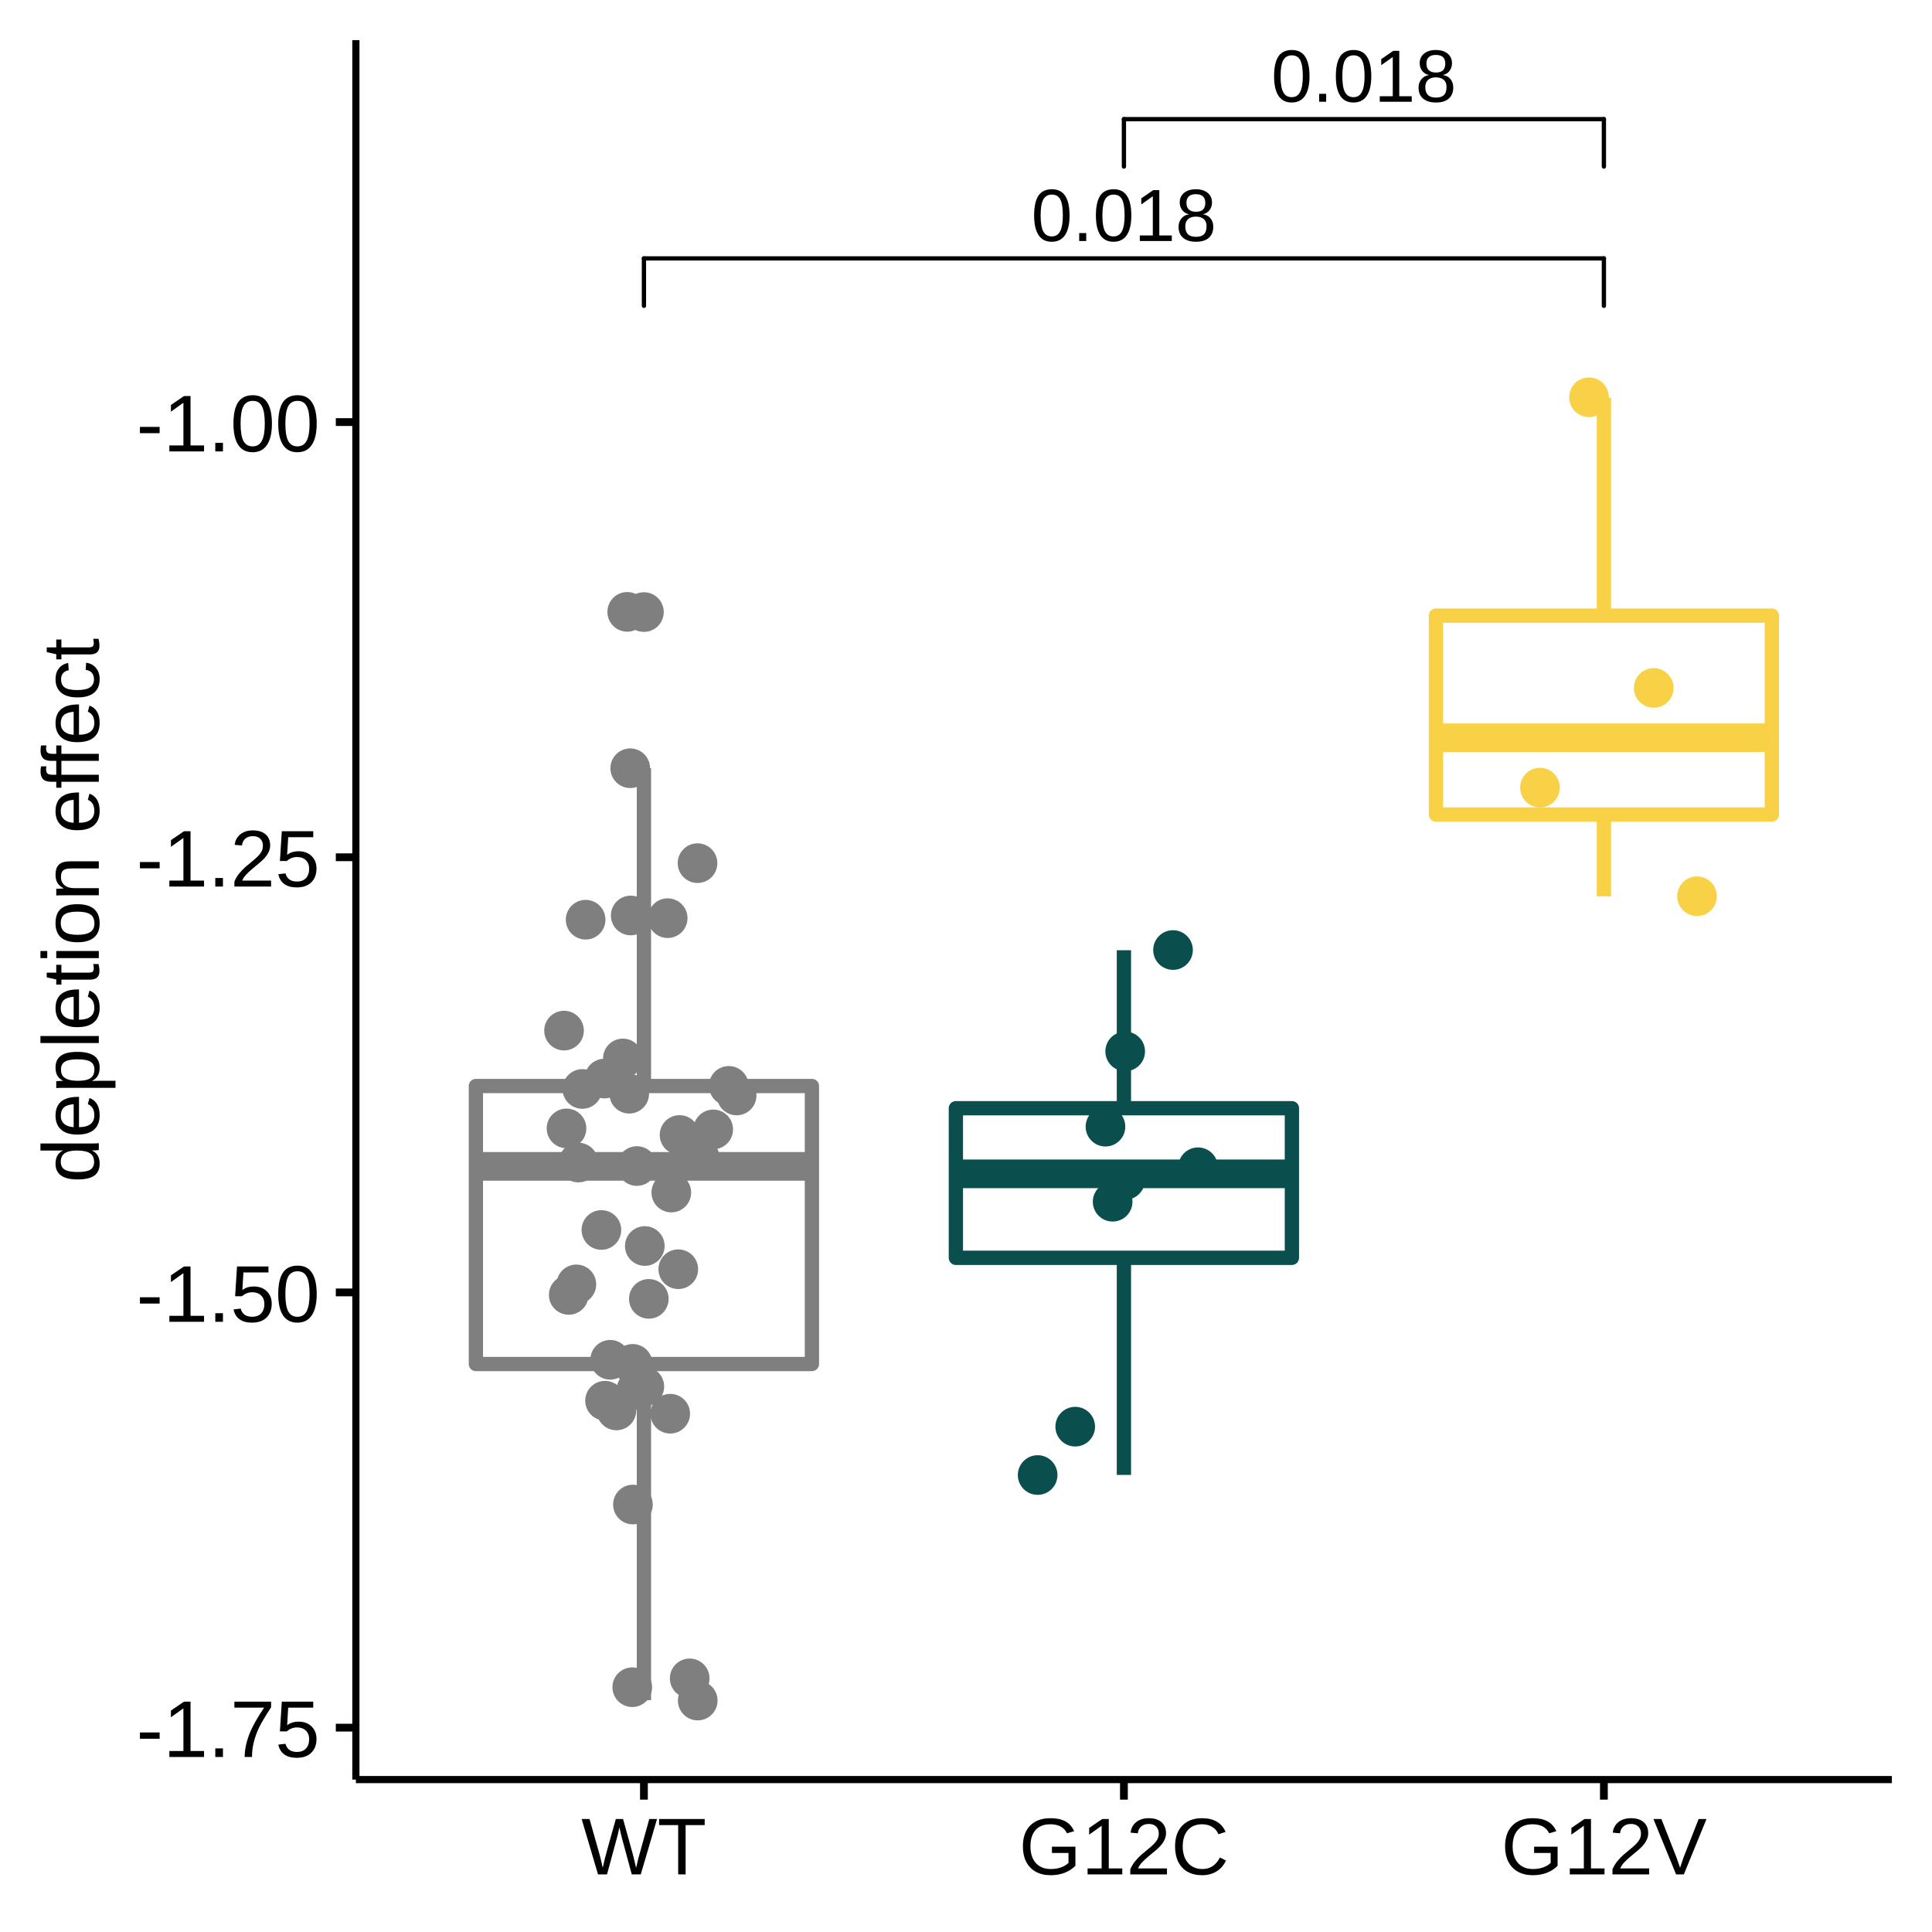
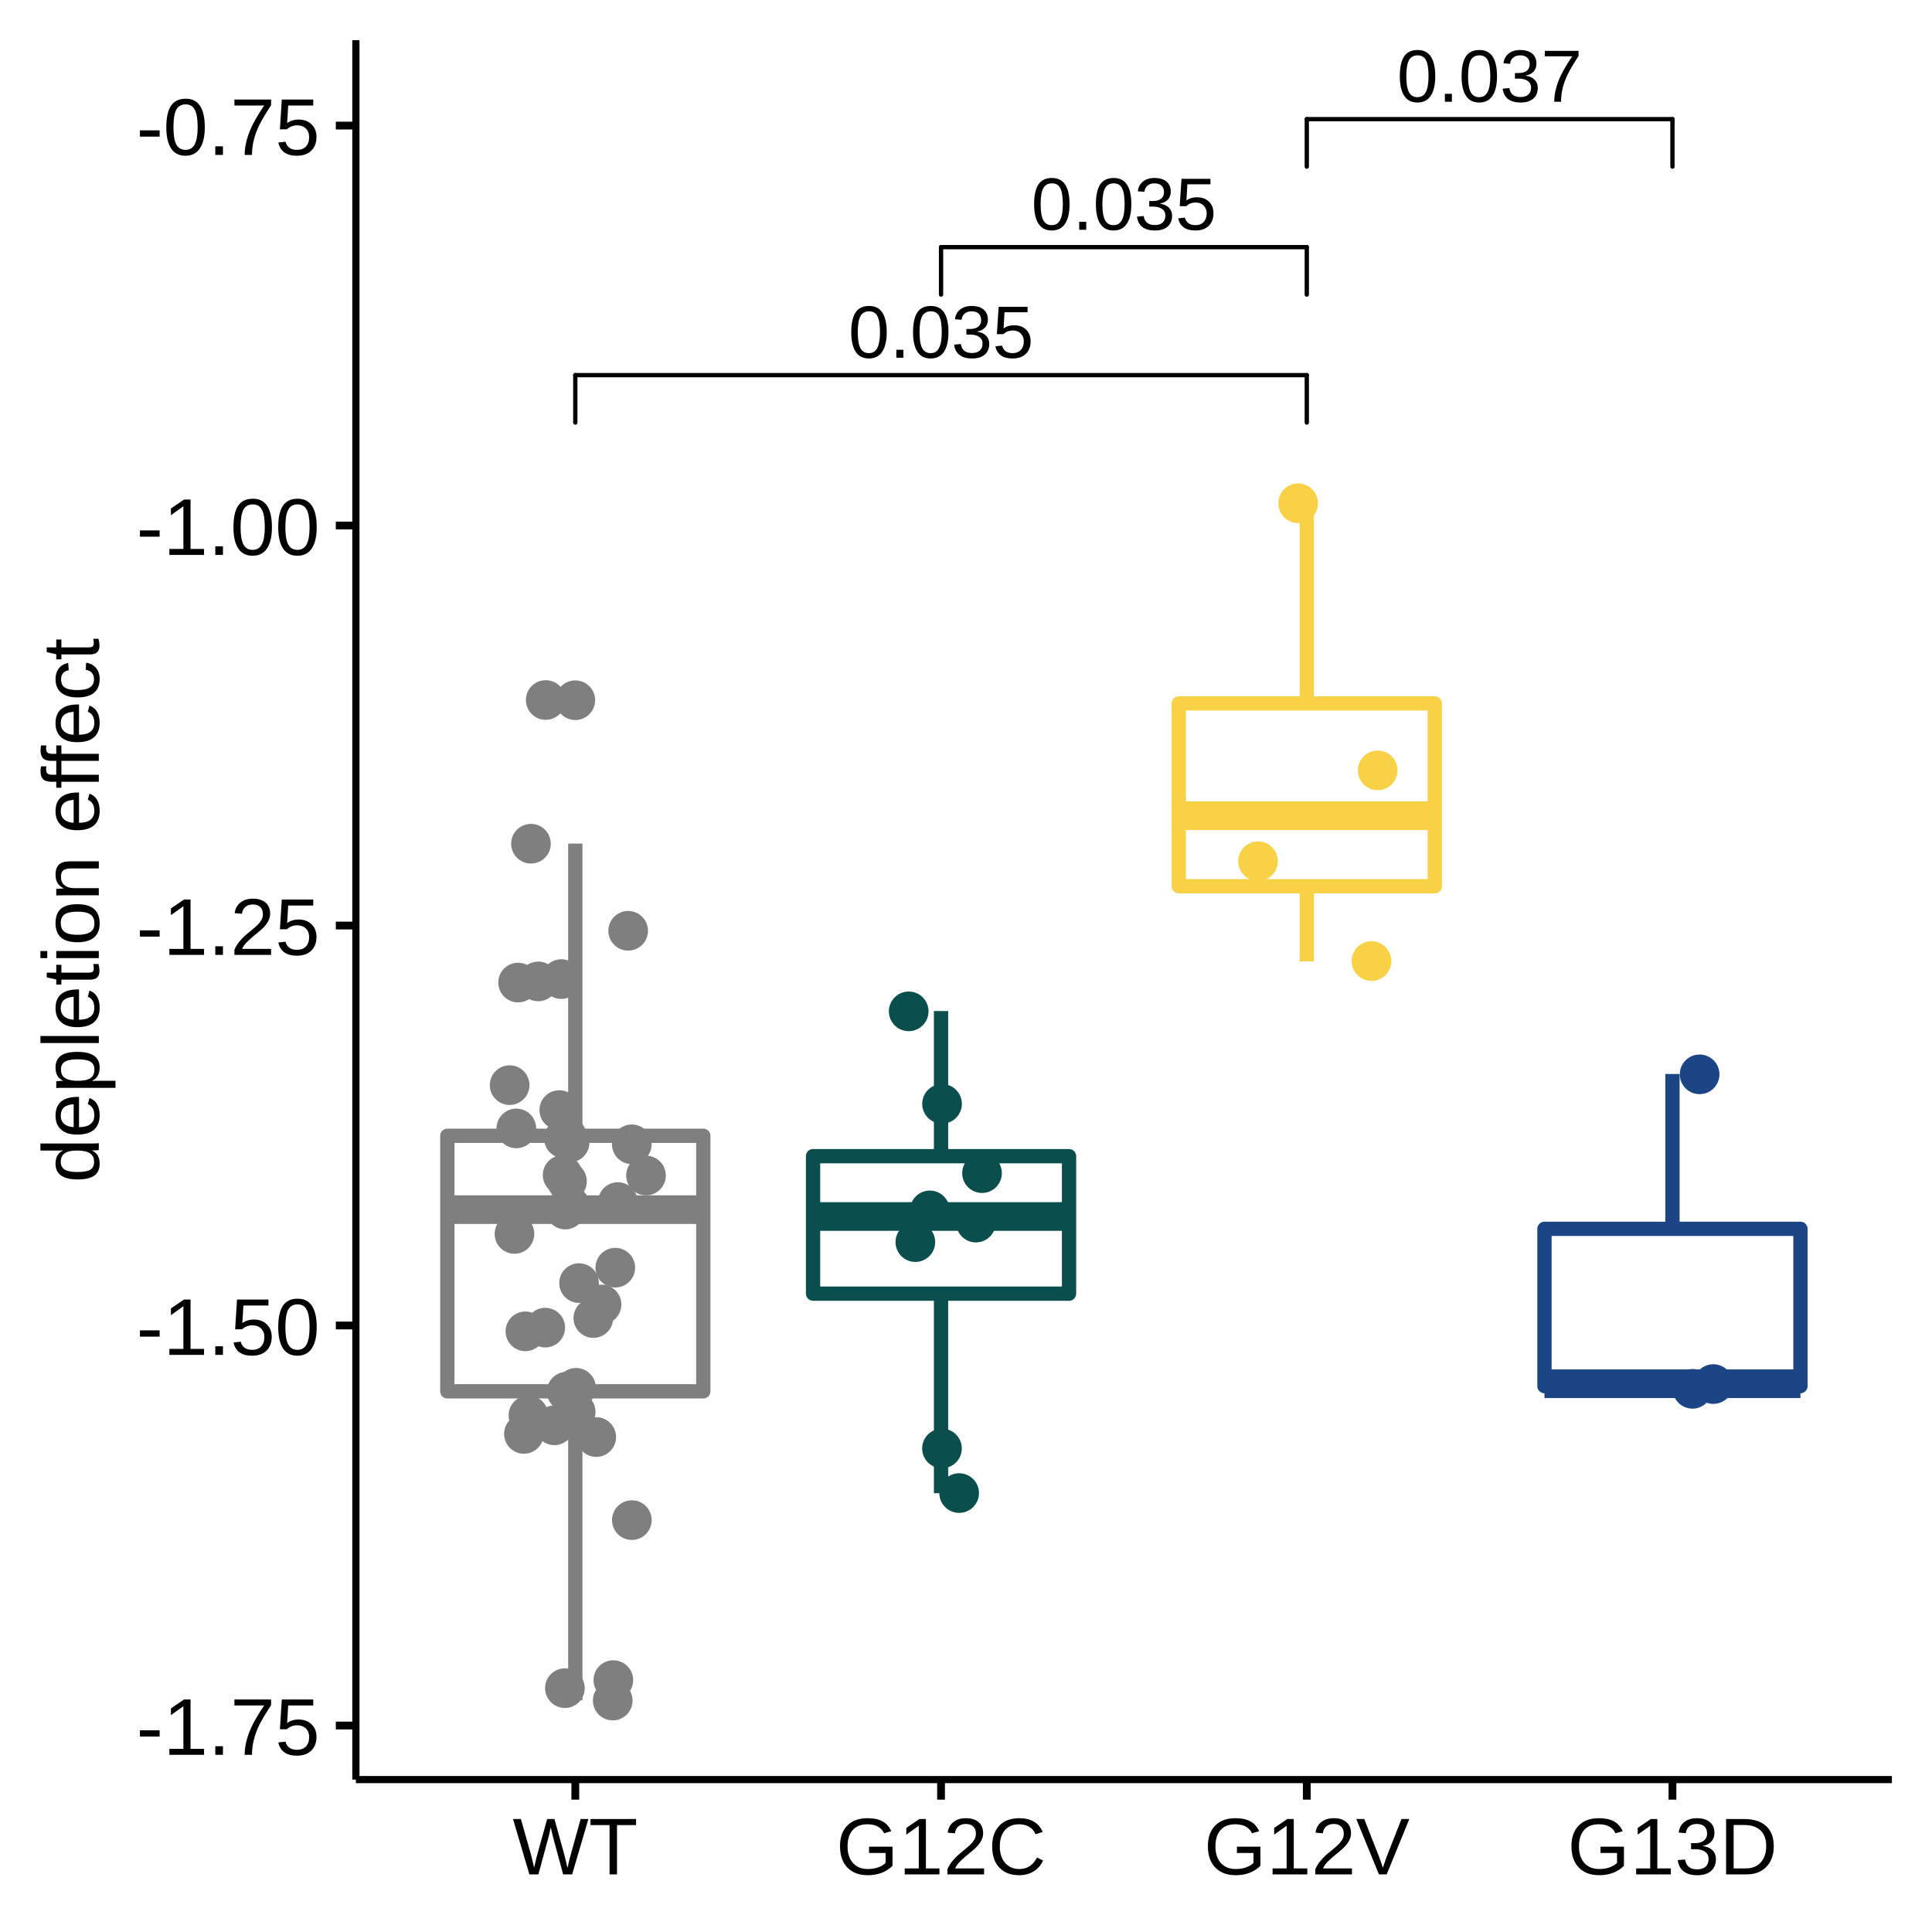
<svg xmlns="http://www.w3.org/2000/svg" viewBox="0 0 288.00 288.00">
  <defs>
    <style type="text/css">
    line, polyline, polygon, path, rect, circle {
      fill: none;
      stroke: #000000;
      stroke-linecap: round;
      stroke-linejoin: round;
      stroke-miterlimit: 10.00;
    }
  </style>
  </defs>
  <rect width="100%" height="100%" style="stroke: none; fill: #FFFFFF;" />
  <rect x="0.00" y="0.00" width="288.00" height="288.00" style="stroke-width: 1.16; stroke: #FFFFFF; fill: #FFFFFF;" />
  <defs>
    <clipPath id="cpNTMuMDV8MjgyLjAyfDI2NS4yOHw1Ljk4">
      <rect x="53.05" y="5.98" width="228.97" height="259.31" />
    </clipPath>
  </defs>
  <rect x="53.05" y="5.98" width="228.97" height="259.31" style="stroke-width: 1.16; stroke: none; fill: #FFFFFF;" clip-path="url(#cpNTMuMDV8MjgyLjAyfDI2NS4yOHw1Ljk4)" />
-   <circle cx="95.99" cy="91.24" r="1.95pt" style="stroke-width: 0.71; stroke: #7F7F7F; fill: #7F7F7F;" clip-path="url(#cpNTMuMDV8MjgyLjAyfDI2NS4yOHw1Ljk4)" />
-   <line x1="95.99" y1="161.89" x2="95.99" y2="114.50" style="stroke-width: 2.13; stroke: #7F7F7F; stroke-linecap: butt;" clip-path="url(#cpNTMuMDV8MjgyLjAyfDI2NS4yOHw1Ljk4)" />
-   <line x1="95.99" y1="203.33" x2="95.99" y2="253.45" style="stroke-width: 2.13; stroke: #7F7F7F; stroke-linecap: butt;" clip-path="url(#cpNTMuMDV8MjgyLjAyfDI2NS4yOHw1Ljk4)" />
-   <polygon points="70.94,161.89 70.94,203.33 121.03,203.33 121.03,161.89 70.94,161.89 " style="stroke-width: 2.13; stroke: #7F7F7F; fill: #FFFFFF;" clip-path="url(#cpNTMuMDV8MjgyLjAyfDI2NS4yOHw1Ljk4)" />
-   <line x1="70.94" y1="173.87" x2="121.03" y2="173.87" style="stroke-width: 4.27; stroke: #7F7F7F; stroke-linecap: butt;" clip-path="url(#cpNTMuMDV8MjgyLjAyfDI2NS4yOHw1Ljk4)" />
-   <line x1="167.54" y1="165.20" x2="167.54" y2="141.65" style="stroke-width: 2.13; stroke: #0A4F4E; stroke-linecap: butt;" clip-path="url(#cpNTMuMDV8MjgyLjAyfDI2NS4yOHw1Ljk4)" />
-   <line x1="167.54" y1="187.50" x2="167.54" y2="219.86" style="stroke-width: 2.13; stroke: #0A4F4E; stroke-linecap: butt;" clip-path="url(#cpNTMuMDV8MjgyLjAyfDI2NS4yOHw1Ljk4)" />
-   <polygon points="142.49,165.20 142.49,187.50 192.58,187.50 192.58,165.20 142.49,165.20 " style="stroke-width: 2.13; stroke: #0A4F4E; fill: #FFFFFF;" clip-path="url(#cpNTMuMDV8MjgyLjAyfDI2NS4yOHw1Ljk4)" />
-   <line x1="142.49" y1="174.98" x2="192.58" y2="174.98" style="stroke-width: 4.27; stroke: #0A4F4E; stroke-linecap: butt;" clip-path="url(#cpNTMuMDV8MjgyLjAyfDI2NS4yOHw1Ljk4)" />
-   <line x1="239.09" y1="91.77" x2="239.09" y2="59.28" style="stroke-width: 2.13; stroke: #F8D147; stroke-linecap: butt;" clip-path="url(#cpNTMuMDV8MjgyLjAyfDI2NS4yOHw1Ljk4)" />
-   <line x1="239.09" y1="121.42" x2="239.09" y2="133.61" style="stroke-width: 2.13; stroke: #F8D147; stroke-linecap: butt;" clip-path="url(#cpNTMuMDV8MjgyLjAyfDI2NS4yOHw1Ljk4)" />
-   <polygon points="214.05,91.77 214.05,121.42 264.13,121.42 264.13,91.77 214.05,91.77 " style="stroke-width: 2.13; stroke: #F8D147; fill: #FFFFFF;" clip-path="url(#cpNTMuMDV8MjgyLjAyfDI2NS4yOHw1Ljk4)" />
-   <line x1="214.05" y1="109.98" x2="264.13" y2="109.98" style="stroke-width: 4.27; stroke: #F8D147; stroke-linecap: butt;" clip-path="url(#cpNTMuMDV8MjgyLjAyfDI2NS4yOHw1Ljk4)" />
-   <circle cx="94.31" cy="203.31" r="1.95pt" style="stroke-width: 0.71; stroke: #7F7F7F; fill: #7F7F7F;" clip-path="url(#cpNTMuMDV8MjgyLjAyfDI2NS4yOHw1Ljk4)" />
-   <circle cx="96.05" cy="206.69" r="1.95pt" style="stroke-width: 0.71; stroke: #7F7F7F; fill: #7F7F7F;" clip-path="url(#cpNTMuMDV8MjgyLjAyfDI2NS4yOHw1Ljk4)" />
-   <circle cx="104.31" cy="172.61" r="1.95pt" style="stroke-width: 0.71; stroke: #7F7F7F; fill: #7F7F7F;" clip-path="url(#cpNTMuMDV8MjgyLjAyfDI2NS4yOHw1Ljk4)" />
-   <circle cx="229.56" cy="117.41" r="1.95pt" style="stroke-width: 0.71; stroke: #F8D147; fill: #F8D147;" clip-path="url(#cpNTMuMDV8MjgyLjAyfDI2NS4yOHw1Ljk4)" />
-   <circle cx="101.11" cy="189.20" r="1.95pt" style="stroke-width: 0.71; stroke: #7F7F7F; fill: #7F7F7F;" clip-path="url(#cpNTMuMDV8MjgyLjAyfDI2NS4yOHw1Ljk4)" />
-   <circle cx="167.73" cy="156.73" r="1.95pt" style="stroke-width: 0.71; stroke: #0A4F4E; fill: #0A4F4E;" clip-path="url(#cpNTMuMDV8MjgyLjAyfDI2NS4yOHw1Ljk4)" />
-   <circle cx="92.85" cy="157.78" r="1.95pt" style="stroke-width: 0.71; stroke: #7F7F7F; fill: #7F7F7F;" clip-path="url(#cpNTMuMDV8MjgyLjAyfDI2NS4yOHw1Ljk4)" />
-   <circle cx="99.91" cy="210.74" r="1.95pt" style="stroke-width: 0.71; stroke: #7F7F7F; fill: #7F7F7F;" clip-path="url(#cpNTMuMDV8MjgyLjAyfDI2NS4yOHw1Ljk4)" />
-   <circle cx="100.07" cy="177.77" r="1.95pt" style="stroke-width: 0.71; stroke: #7F7F7F; fill: #7F7F7F;" clip-path="url(#cpNTMuMDV8MjgyLjAyfDI2NS4yOHw1Ljk4)" />
-   <circle cx="84.08" cy="153.63" r="1.95pt" style="stroke-width: 0.71; stroke: #7F7F7F; fill: #7F7F7F;" clip-path="url(#cpNTMuMDV8MjgyLjAyfDI2NS4yOHw1Ljk4)" />
-   <circle cx="103.98" cy="128.67" r="1.95pt" style="stroke-width: 0.71; stroke: #7F7F7F; fill: #7F7F7F;" clip-path="url(#cpNTMuMDV8MjgyLjAyfDI2NS4yOHw1Ljk4)" />
-   <circle cx="154.68" cy="219.88" r="1.95pt" style="stroke-width: 0.71; stroke: #0A4F4E; fill: #0A4F4E;" clip-path="url(#cpNTMuMDV8MjgyLjAyfDI2NS4yOHw1Ljk4)" />
-   <circle cx="106.32" cy="168.36" r="1.95pt" style="stroke-width: 0.71; stroke: #7F7F7F; fill: #7F7F7F;" clip-path="url(#cpNTMuMDV8MjgyLjAyfDI2NS4yOHw1Ljk4)" />
-   <circle cx="99.53" cy="136.87" r="1.95pt" style="stroke-width: 0.71; stroke: #7F7F7F; fill: #7F7F7F;" clip-path="url(#cpNTMuMDV8MjgyLjAyfDI2NS4yOHw1Ljk4)" />
-   <circle cx="109.81" cy="163.30" r="1.95pt" style="stroke-width: 0.71; stroke: #7F7F7F; fill: #7F7F7F;" clip-path="url(#cpNTMuMDV8MjgyLjAyfDI2NS4yOHw1Ljk4)" />
-   <circle cx="160.28" cy="212.67" r="1.95pt" style="stroke-width: 0.71; stroke: #0A4F4E; fill: #0A4F4E;" clip-path="url(#cpNTMuMDV8MjgyLjAyfDI2NS4yOHw1Ljk4)" />
-   <circle cx="178.59" cy="174.00" r="1.95pt" style="stroke-width: 0.71; stroke: #0A4F4E; fill: #0A4F4E;" clip-path="url(#cpNTMuMDV8MjgyLjAyfDI2NS4yOHw1Ljk4)" />
-   <circle cx="167.73" cy="175.89" r="1.95pt" style="stroke-width: 0.71; stroke: #0A4F4E; fill: #0A4F4E;" clip-path="url(#cpNTMuMDV8MjgyLjAyfDI2NS4yOHw1Ljk4)" />
-   <circle cx="93.80" cy="163.04" r="1.95pt" style="stroke-width: 0.71; stroke: #7F7F7F; fill: #7F7F7F;" clip-path="url(#cpNTMuMDV8MjgyLjAyfDI2NS4yOHw1Ljk4)" />
-   <circle cx="102.81" cy="250.19" r="1.95pt" style="stroke-width: 0.71; stroke: #7F7F7F; fill: #7F7F7F;" clip-path="url(#cpNTMuMDV8MjgyLjAyfDI2NS4yOHw1Ljk4)" />
-   <circle cx="94.86" cy="207.21" r="1.95pt" style="stroke-width: 0.71; stroke: #7F7F7F; fill: #7F7F7F;" clip-path="url(#cpNTMuMDV8MjgyLjAyfDI2NS4yOHw1Ljk4)" />
-   <circle cx="246.52" cy="102.55" r="1.95pt" style="stroke-width: 0.71; stroke: #F8D147; fill: #F8D147;" clip-path="url(#cpNTMuMDV8MjgyLjAyfDI2NS4yOHw1Ljk4)" />
-   <circle cx="86.81" cy="162.33" r="1.95pt" style="stroke-width: 0.71; stroke: #7F7F7F; fill: #7F7F7F;" clip-path="url(#cpNTMuMDV8MjgyLjAyfDI2NS4yOHw1Ljk4)" />
-   <circle cx="252.97" cy="133.60" r="1.95pt" style="stroke-width: 0.71; stroke: #F8D147; fill: #F8D147;" clip-path="url(#cpNTMuMDV8MjgyLjAyfDI2NS4yOHw1Ljk4)" />
-   <circle cx="236.87" cy="59.22" r="1.95pt" style="stroke-width: 0.71; stroke: #F8D147; fill: #F8D147;" clip-path="url(#cpNTMuMDV8MjgyLjAyfDI2NS4yOHw1Ljk4)" />
-   <circle cx="108.64" cy="161.87" r="1.95pt" style="stroke-width: 0.71; stroke: #7F7F7F; fill: #7F7F7F;" clip-path="url(#cpNTMuMDV8MjgyLjAyfDI2NS4yOHw1Ljk4)" />
-   <circle cx="165.86" cy="179.14" r="1.95pt" style="stroke-width: 0.71; stroke: #0A4F4E; fill: #0A4F4E;" clip-path="url(#cpNTMuMDV8MjgyLjAyfDI2NS4yOHw1Ljk4)" />
-   <circle cx="94.25" cy="251.51" r="1.95pt" style="stroke-width: 0.71; stroke: #7F7F7F; fill: #7F7F7F;" clip-path="url(#cpNTMuMDV8MjgyLjAyfDI2NS4yOHw1Ljk4)" />
-   <circle cx="90.96" cy="202.70" r="1.95pt" style="stroke-width: 0.71; stroke: #7F7F7F; fill: #7F7F7F;" clip-path="url(#cpNTMuMDV8MjgyLjAyfDI2NS4yOHw1Ljk4)" />
-   <circle cx="93.95" cy="114.52" r="1.95pt" style="stroke-width: 0.71; stroke: #7F7F7F; fill: #7F7F7F;" clip-path="url(#cpNTMuMDV8MjgyLjAyfDI2NS4yOHw1Ljk4)" />
-   <circle cx="96.12" cy="185.74" r="1.95pt" style="stroke-width: 0.71; stroke: #7F7F7F; fill: #7F7F7F;" clip-path="url(#cpNTMuMDV8MjgyLjAyfDI2NS4yOHw1Ljk4)" />
-   <circle cx="87.30" cy="137.10" r="1.95pt" style="stroke-width: 0.71; stroke: #7F7F7F; fill: #7F7F7F;" clip-path="url(#cpNTMuMDV8MjgyLjAyfDI2NS4yOHw1Ljk4)" />
-   <circle cx="96.72" cy="193.62" r="1.95pt" style="stroke-width: 0.71; stroke: #7F7F7F; fill: #7F7F7F;" clip-path="url(#cpNTMuMDV8MjgyLjAyfDI2NS4yOHw1Ljk4)" />
-   <circle cx="84.78" cy="193.03" r="1.95pt" style="stroke-width: 0.71; stroke: #7F7F7F; fill: #7F7F7F;" clip-path="url(#cpNTMuMDV8MjgyLjAyfDI2NS4yOHw1Ljk4)" />
-   <circle cx="86.22" cy="173.30" r="1.95pt" style="stroke-width: 0.71; stroke: #7F7F7F; fill: #7F7F7F;" clip-path="url(#cpNTMuMDV8MjgyLjAyfDI2NS4yOHw1Ljk4)" />
-   <circle cx="90.10" cy="160.78" r="1.95pt" style="stroke-width: 0.71; stroke: #7F7F7F; fill: #7F7F7F;" clip-path="url(#cpNTMuMDV8MjgyLjAyfDI2NS4yOHw1Ljk4)" />
-   <circle cx="94.94" cy="173.82" r="1.95pt" style="stroke-width: 0.71; stroke: #7F7F7F; fill: #7F7F7F;" clip-path="url(#cpNTMuMDV8MjgyLjAyfDI2NS4yOHw1Ljk4)" />
-   <circle cx="84.45" cy="168.21" r="1.95pt" style="stroke-width: 0.71; stroke: #7F7F7F; fill: #7F7F7F;" clip-path="url(#cpNTMuMDV8MjgyLjAyfDI2NS4yOHw1Ljk4)" />
-   <circle cx="94.02" cy="136.47" r="1.95pt" style="stroke-width: 0.71; stroke: #7F7F7F; fill: #7F7F7F;" clip-path="url(#cpNTMuMDV8MjgyLjAyfDI2NS4yOHw1Ljk4)" />
-   <circle cx="93.50" cy="91.21" r="1.95pt" style="stroke-width: 0.71; stroke: #7F7F7F; fill: #7F7F7F;" clip-path="url(#cpNTMuMDV8MjgyLjAyfDI2NS4yOHw1Ljk4)" />
-   <circle cx="164.79" cy="167.95" r="1.95pt" style="stroke-width: 0.71; stroke: #0A4F4E; fill: #0A4F4E;" clip-path="url(#cpNTMuMDV8MjgyLjAyfDI2NS4yOHw1Ljk4)" />
-   <circle cx="90.19" cy="208.80" r="1.95pt" style="stroke-width: 0.71; stroke: #7F7F7F; fill: #7F7F7F;" clip-path="url(#cpNTMuMDV8MjgyLjAyfDI2NS4yOHw1Ljk4)" />
-   <circle cx="104.01" cy="253.50" r="1.95pt" style="stroke-width: 0.71; stroke: #7F7F7F; fill: #7F7F7F;" clip-path="url(#cpNTMuMDV8MjgyLjAyfDI2NS4yOHw1Ljk4)" />
-   <circle cx="91.89" cy="210.25" r="1.95pt" style="stroke-width: 0.71; stroke: #7F7F7F; fill: #7F7F7F;" clip-path="url(#cpNTMuMDV8MjgyLjAyfDI2NS4yOHw1Ljk4)" />
-   <circle cx="174.86" cy="141.62" r="1.95pt" style="stroke-width: 0.71; stroke: #0A4F4E; fill: #0A4F4E;" clip-path="url(#cpNTMuMDV8MjgyLjAyfDI2NS4yOHw1Ljk4)" />
-   <circle cx="101.30" cy="169.19" r="1.95pt" style="stroke-width: 0.71; stroke: #7F7F7F; fill: #7F7F7F;" clip-path="url(#cpNTMuMDV8MjgyLjAyfDI2NS4yOHw1Ljk4)" />
-   <circle cx="85.92" cy="191.46" r="1.95pt" style="stroke-width: 0.71; stroke: #7F7F7F; fill: #7F7F7F;" clip-path="url(#cpNTMuMDV8MjgyLjAyfDI2NS4yOHw1Ljk4)" />
-   <circle cx="89.65" cy="183.35" r="1.95pt" style="stroke-width: 0.71; stroke: #7F7F7F; fill: #7F7F7F;" clip-path="url(#cpNTMuMDV8MjgyLjAyfDI2NS4yOHw1Ljk4)" />
-   <circle cx="94.35" cy="224.28" r="1.95pt" style="stroke-width: 0.71; stroke: #7F7F7F; fill: #7F7F7F;" clip-path="url(#cpNTMuMDV8MjgyLjAyfDI2NS4yOHw1Ljk4)" />
+   <circle cx="85.76" cy="104.38" r="1.95pt" style="stroke-width: 0.71; stroke: #7F7F7F; fill: #7F7F7F;" clip-path="url(#cpNTMuMDV8MjgyLjAyfDI2NS4yOHw1Ljk4)" />
+   <line x1="85.76" y1="169.31" x2="85.76" y2="125.75" style="stroke-width: 2.13; stroke: #7F7F7F; stroke-linecap: butt;" clip-path="url(#cpNTMuMDV8MjgyLjAyfDI2NS4yOHw1Ljk4)" />
+   <line x1="85.76" y1="207.40" x2="85.76" y2="253.46" style="stroke-width: 2.13; stroke: #7F7F7F; stroke-linecap: butt;" clip-path="url(#cpNTMuMDV8MjgyLjAyfDI2NS4yOHw1Ljk4)" />
+   <polygon points="66.68,169.31 66.68,207.40 104.84,207.40 104.84,169.31 66.68,169.31 " style="stroke-width: 2.13; stroke: #7F7F7F; fill: #FFFFFF;" clip-path="url(#cpNTMuMDV8MjgyLjAyfDI2NS4yOHw1Ljk4)" />
+   <line x1="66.68" y1="180.32" x2="104.84" y2="180.32" style="stroke-width: 4.27; stroke: #7F7F7F; stroke-linecap: butt;" clip-path="url(#cpNTMuMDV8MjgyLjAyfDI2NS4yOHw1Ljk4)" />
+   <line x1="140.28" y1="172.35" x2="140.28" y2="150.71" style="stroke-width: 2.13; stroke: #0A4F4E; stroke-linecap: butt;" clip-path="url(#cpNTMuMDV8MjgyLjAyfDI2NS4yOHw1Ljk4)" />
+   <line x1="140.28" y1="192.84" x2="140.28" y2="222.59" style="stroke-width: 2.13; stroke: #0A4F4E; stroke-linecap: butt;" clip-path="url(#cpNTMuMDV8MjgyLjAyfDI2NS4yOHw1Ljk4)" />
+   <polygon points="121.20,172.35 121.20,192.84 159.36,192.84 159.36,172.35 121.20,172.35 " style="stroke-width: 2.13; stroke: #0A4F4E; fill: #FFFFFF;" clip-path="url(#cpNTMuMDV8MjgyLjAyfDI2NS4yOHw1Ljk4)" />
+   <line x1="121.20" y1="181.34" x2="159.36" y2="181.34" style="stroke-width: 4.27; stroke: #0A4F4E; stroke-linecap: butt;" clip-path="url(#cpNTMuMDV8MjgyLjAyfDI2NS4yOHw1Ljk4)" />
+   <line x1="194.80" y1="104.86" x2="194.80" y2="75.00" style="stroke-width: 2.13; stroke: #F8D147; stroke-linecap: butt;" clip-path="url(#cpNTMuMDV8MjgyLjAyfDI2NS4yOHw1Ljk4)" />
+   <line x1="194.80" y1="132.11" x2="194.80" y2="143.31" style="stroke-width: 2.13; stroke: #F8D147; stroke-linecap: butt;" clip-path="url(#cpNTMuMDV8MjgyLjAyfDI2NS4yOHw1Ljk4)" />
+   <polygon points="175.72,104.86 175.72,132.11 213.88,132.11 213.88,104.86 175.72,104.86 " style="stroke-width: 2.13; stroke: #F8D147; fill: #FFFFFF;" clip-path="url(#cpNTMuMDV8MjgyLjAyfDI2NS4yOHw1Ljk4)" />
+   <line x1="175.72" y1="121.60" x2="213.88" y2="121.60" style="stroke-width: 4.27; stroke: #F8D147; stroke-linecap: butt;" clip-path="url(#cpNTMuMDV8MjgyLjAyfDI2NS4yOHw1Ljk4)" />
+   <line x1="249.31" y1="183.18" x2="249.31" y2="160.10" style="stroke-width: 2.13; stroke: #1C4585; stroke-linecap: butt;" clip-path="url(#cpNTMuMDV8MjgyLjAyfDI2NS4yOHw1Ljk4)" />
+   <line x1="249.31" y1="206.63" x2="249.31" y2="207.00" style="stroke-width: 2.13; stroke: #1C4585; stroke-linecap: butt;" clip-path="url(#cpNTMuMDV8MjgyLjAyfDI2NS4yOHw1Ljk4)" />
+   <polygon points="230.23,183.18 230.23,206.63 268.39,206.63 268.39,183.18 230.23,183.18 " style="stroke-width: 2.13; stroke: #1C4585; fill: #FFFFFF;" clip-path="url(#cpNTMuMDV8MjgyLjAyfDI2NS4yOHw1Ljk4)" />
+   <line x1="230.23" y1="206.27" x2="268.39" y2="206.27" style="stroke-width: 4.27; stroke: #1C4585; stroke-linecap: butt;" clip-path="url(#cpNTMuMDV8MjgyLjAyfDI2NS4yOHw1Ljk4)" />
+   <circle cx="84.48" cy="207.45" r="1.95pt" style="stroke-width: 0.71; stroke: #7F7F7F; fill: #7F7F7F;" clip-path="url(#cpNTMuMDV8MjgyLjAyfDI2NS4yOHw1Ljk4)" />
+   <circle cx="85.82" cy="210.47" r="1.95pt" style="stroke-width: 0.71; stroke: #7F7F7F; fill: #7F7F7F;" clip-path="url(#cpNTMuMDV8MjgyLjAyfDI2NS4yOHw1Ljk4)" />
+   <circle cx="92.10" cy="179.19" r="1.95pt" style="stroke-width: 0.71; stroke: #7F7F7F; fill: #7F7F7F;" clip-path="url(#cpNTMuMDV8MjgyLjAyfDI2NS4yOHw1Ljk4)" />
+   <circle cx="187.53" cy="128.38" r="1.95pt" style="stroke-width: 0.71; stroke: #F8D147; fill: #F8D147;" clip-path="url(#cpNTMuMDV8MjgyLjAyfDI2NS4yOHw1Ljk4)" />
+   <circle cx="89.67" cy="194.46" r="1.95pt" style="stroke-width: 0.71; stroke: #7F7F7F; fill: #7F7F7F;" clip-path="url(#cpNTMuMDV8MjgyLjAyfDI2NS4yOHw1Ljk4)" />
+   <circle cx="140.43" cy="164.55" r="1.95pt" style="stroke-width: 0.71; stroke: #0A4F4E; fill: #0A4F4E;" clip-path="url(#cpNTMuMDV8MjgyLjAyfDI2NS4yOHw1Ljk4)" />
+   <circle cx="83.37" cy="165.48" r="1.95pt" style="stroke-width: 0.71; stroke: #7F7F7F; fill: #7F7F7F;" clip-path="url(#cpNTMuMDV8MjgyLjAyfDI2NS4yOHw1Ljk4)" />
+   <circle cx="252.30" cy="207.03" r="1.95pt" style="stroke-width: 0.71; stroke: #1C4585; fill: #1C4585;" clip-path="url(#cpNTMuMDV8MjgyLjAyfDI2NS4yOHw1Ljk4)" />
+   <circle cx="88.88" cy="214.22" r="1.95pt" style="stroke-width: 0.71; stroke: #7F7F7F; fill: #7F7F7F;" clip-path="url(#cpNTMuMDV8MjgyLjAyfDI2NS4yOHw1Ljk4)" />
+   <circle cx="76.69" cy="183.94" r="1.95pt" style="stroke-width: 0.71; stroke: #7F7F7F; fill: #7F7F7F;" clip-path="url(#cpNTMuMDV8MjgyLjAyfDI2NS4yOHw1Ljk4)" />
+   <circle cx="255.40" cy="206.32" r="1.95pt" style="stroke-width: 0.71; stroke: #1C4585; fill: #1C4585;" clip-path="url(#cpNTMuMDV8MjgyLjAyfDI2NS4yOHw1Ljk4)" />
+   <circle cx="75.97" cy="161.76" r="1.95pt" style="stroke-width: 0.71; stroke: #7F7F7F; fill: #7F7F7F;" clip-path="url(#cpNTMuMDV8MjgyLjAyfDI2NS4yOHw1Ljk4)" />
+   <circle cx="93.64" cy="138.75" r="1.95pt" style="stroke-width: 0.71; stroke: #7F7F7F; fill: #7F7F7F;" clip-path="url(#cpNTMuMDV8MjgyLjAyfDI2NS4yOHw1Ljk4)" />
+   <circle cx="142.98" cy="222.57" r="1.95pt" style="stroke-width: 0.71; stroke: #0A4F4E; fill: #0A4F4E;" clip-path="url(#cpNTMuMDV8MjgyLjAyfDI2NS4yOHw1Ljk4)" />
+   <circle cx="96.30" cy="175.23" r="1.95pt" style="stroke-width: 0.71; stroke: #7F7F7F; fill: #7F7F7F;" clip-path="url(#cpNTMuMDV8MjgyLjAyfDI2NS4yOHw1Ljk4)" />
+   <circle cx="80.23" cy="146.30" r="1.95pt" style="stroke-width: 0.71; stroke: #7F7F7F; fill: #7F7F7F;" clip-path="url(#cpNTMuMDV8MjgyLjAyfDI2NS4yOHw1Ljk4)" />
+   <circle cx="94.18" cy="170.58" r="1.95pt" style="stroke-width: 0.71; stroke: #7F7F7F; fill: #7F7F7F;" clip-path="url(#cpNTMuMDV8MjgyLjAyfDI2NS4yOHw1Ljk4)" />
+   <circle cx="140.42" cy="215.92" r="1.95pt" style="stroke-width: 0.71; stroke: #0A4F4E; fill: #0A4F4E;" clip-path="url(#cpNTMuMDV8MjgyLjAyfDI2NS4yOHw1Ljk4)" />
+   <circle cx="138.61" cy="180.43" r="1.95pt" style="stroke-width: 0.71; stroke: #0A4F4E; fill: #0A4F4E;" clip-path="url(#cpNTMuMDV8MjgyLjAyfDI2NS4yOHw1Ljk4)" />
+   <circle cx="145.48" cy="182.25" r="1.95pt" style="stroke-width: 0.71; stroke: #0A4F4E; fill: #0A4F4E;" clip-path="url(#cpNTMuMDV8MjgyLjAyfDI2NS4yOHw1Ljk4)" />
+   <circle cx="84.91" cy="170.31" r="1.95pt" style="stroke-width: 0.71; stroke: #7F7F7F; fill: #7F7F7F;" clip-path="url(#cpNTMuMDV8MjgyLjAyfDI2NS4yOHw1Ljk4)" />
+   <circle cx="91.43" cy="250.45" r="1.95pt" style="stroke-width: 0.71; stroke: #7F7F7F; fill: #7F7F7F;" clip-path="url(#cpNTMuMDV8MjgyLjAyfDI2NS4yOHw1Ljk4)" />
+   <circle cx="78.77" cy="210.99" r="1.95pt" style="stroke-width: 0.71; stroke: #7F7F7F; fill: #7F7F7F;" clip-path="url(#cpNTMuMDV8MjgyLjAyfDI2NS4yOHw1Ljk4)" />
+   <circle cx="205.37" cy="114.84" r="1.95pt" style="stroke-width: 0.71; stroke: #F8D147; fill: #F8D147;" clip-path="url(#cpNTMuMDV8MjgyLjAyfDI2NS4yOHw1Ljk4)" />
+   <circle cx="84.07" cy="169.71" r="1.95pt" style="stroke-width: 0.71; stroke: #7F7F7F; fill: #7F7F7F;" clip-path="url(#cpNTMuMDV8MjgyLjAyfDI2NS4yOHw1Ljk4)" />
+   <circle cx="204.44" cy="143.27" r="1.95pt" style="stroke-width: 0.71; stroke: #F8D147; fill: #F8D147;" clip-path="url(#cpNTMuMDV8MjgyLjAyfDI2NS4yOHw1Ljk4)" />
+   <circle cx="193.51" cy="75.02" r="1.95pt" style="stroke-width: 0.71; stroke: #F8D147; fill: #F8D147;" clip-path="url(#cpNTMuMDV8MjgyLjAyfDI2NS4yOHw1Ljk4)" />
+   <circle cx="84.44" cy="169.30" r="1.95pt" style="stroke-width: 0.71; stroke: #7F7F7F; fill: #7F7F7F;" clip-path="url(#cpNTMuMDV8MjgyLjAyfDI2NS4yOHw1Ljk4)" />
+   <circle cx="136.45" cy="185.16" r="1.95pt" style="stroke-width: 0.71; stroke: #0A4F4E; fill: #0A4F4E;" clip-path="url(#cpNTMuMDV8MjgyLjAyfDI2NS4yOHw1Ljk4)" />
+   <circle cx="84.21" cy="251.65" r="1.95pt" style="stroke-width: 0.71; stroke: #7F7F7F; fill: #7F7F7F;" clip-path="url(#cpNTMuMDV8MjgyLjAyfDI2NS4yOHw1Ljk4)" />
+   <circle cx="85.87" cy="206.88" r="1.95pt" style="stroke-width: 0.71; stroke: #7F7F7F; fill: #7F7F7F;" clip-path="url(#cpNTMuMDV8MjgyLjAyfDI2NS4yOHw1Ljk4)" />
+   <circle cx="79.15" cy="125.77" r="1.95pt" style="stroke-width: 0.71; stroke: #7F7F7F; fill: #7F7F7F;" clip-path="url(#cpNTMuMDV8MjgyLjAyfDI2NS4yOHw1Ljk4)" />
+   <circle cx="86.32" cy="191.27" r="1.95pt" style="stroke-width: 0.71; stroke: #7F7F7F; fill: #7F7F7F;" clip-path="url(#cpNTMuMDV8MjgyLjAyfDI2NS4yOHw1Ljk4)" />
+   <circle cx="77.23" cy="146.47" r="1.95pt" style="stroke-width: 0.71; stroke: #7F7F7F; fill: #7F7F7F;" clip-path="url(#cpNTMuMDV8MjgyLjAyfDI2NS4yOHw1Ljk4)" />
+   <circle cx="78.32" cy="198.46" r="1.95pt" style="stroke-width: 0.71; stroke: #7F7F7F; fill: #7F7F7F;" clip-path="url(#cpNTMuMDV8MjgyLjAyfDI2NS4yOHw1Ljk4)" />
+   <circle cx="81.28" cy="197.91" r="1.95pt" style="stroke-width: 0.71; stroke: #7F7F7F; fill: #7F7F7F;" clip-path="url(#cpNTMuMDV8MjgyLjAyfDI2NS4yOHw1Ljk4)" />
+   <circle cx="84.96" cy="179.75" r="1.95pt" style="stroke-width: 0.71; stroke: #7F7F7F; fill: #7F7F7F;" clip-path="url(#cpNTMuMDV8MjgyLjAyfDI2NS4yOHw1Ljk4)" />
+   <circle cx="76.97" cy="168.21" r="1.95pt" style="stroke-width: 0.71; stroke: #7F7F7F; fill: #7F7F7F;" clip-path="url(#cpNTMuMDV8MjgyLjAyfDI2NS4yOHw1Ljk4)" />
+   <circle cx="84.27" cy="180.31" r="1.95pt" style="stroke-width: 0.71; stroke: #7F7F7F; fill: #7F7F7F;" clip-path="url(#cpNTMuMDV8MjgyLjAyfDI2NS4yOHw1Ljk4)" />
+   <circle cx="83.87" cy="175.16" r="1.95pt" style="stroke-width: 0.71; stroke: #7F7F7F; fill: #7F7F7F;" clip-path="url(#cpNTMuMDV8MjgyLjAyfDI2NS4yOHw1Ljk4)" />
+   <circle cx="83.67" cy="145.95" r="1.95pt" style="stroke-width: 0.71; stroke: #7F7F7F; fill: #7F7F7F;" clip-path="url(#cpNTMuMDV8MjgyLjAyfDI2NS4yOHw1Ljk4)" />
+   <circle cx="81.35" cy="104.35" r="1.95pt" style="stroke-width: 0.71; stroke: #7F7F7F; fill: #7F7F7F;" clip-path="url(#cpNTMuMDV8MjgyLjAyfDI2NS4yOHw1Ljk4)" />
+   <circle cx="146.39" cy="174.88" r="1.95pt" style="stroke-width: 0.71; stroke: #0A4F4E; fill: #0A4F4E;" clip-path="url(#cpNTMuMDV8MjgyLjAyfDI2NS4yOHw1Ljk4)" />
+   <circle cx="82.64" cy="212.47" r="1.95pt" style="stroke-width: 0.71; stroke: #7F7F7F; fill: #7F7F7F;" clip-path="url(#cpNTMuMDV8MjgyLjAyfDI2NS4yOHw1Ljk4)" />
+   <circle cx="91.34" cy="253.50" r="1.95pt" style="stroke-width: 0.71; stroke: #7F7F7F; fill: #7F7F7F;" clip-path="url(#cpNTMuMDV8MjgyLjAyfDI2NS4yOHw1Ljk4)" />
+   <circle cx="253.36" cy="160.15" r="1.95pt" style="stroke-width: 0.71; stroke: #1C4585; fill: #1C4585;" clip-path="url(#cpNTMuMDV8MjgyLjAyfDI2NS4yOHw1Ljk4)" />
+   <circle cx="78.10" cy="213.75" r="1.95pt" style="stroke-width: 0.71; stroke: #7F7F7F; fill: #7F7F7F;" clip-path="url(#cpNTMuMDV8MjgyLjAyfDI2NS4yOHw1Ljk4)" />
+   <circle cx="135.46" cy="150.76" r="1.95pt" style="stroke-width: 0.71; stroke: #0A4F4E; fill: #0A4F4E;" clip-path="url(#cpNTMuMDV8MjgyLjAyfDI2NS4yOHw1Ljk4)" />
+   <circle cx="84.52" cy="176.09" r="1.95pt" style="stroke-width: 0.71; stroke: #7F7F7F; fill: #7F7F7F;" clip-path="url(#cpNTMuMDV8MjgyLjAyfDI2NS4yOHw1Ljk4)" />
+   <circle cx="88.45" cy="196.48" r="1.95pt" style="stroke-width: 0.71; stroke: #7F7F7F; fill: #7F7F7F;" clip-path="url(#cpNTMuMDV8MjgyLjAyfDI2NS4yOHw1Ljk4)" />
+   <circle cx="91.72" cy="188.97" r="1.95pt" style="stroke-width: 0.71; stroke: #7F7F7F; fill: #7F7F7F;" clip-path="url(#cpNTMuMDV8MjgyLjAyfDI2NS4yOHw1Ljk4)" />
+   <circle cx="94.19" cy="226.60" r="1.95pt" style="stroke-width: 0.71; stroke: #7F7F7F; fill: #7F7F7F;" clip-path="url(#cpNTMuMDV8MjgyLjAyfDI2NS4yOHw1Ljk4)" />
  <g clip-path="url(#cpNTMuMDV8MjgyLjAyfDI2NS4yOHw1Ljk4)">
-     <text x="153.72" y="35.93" style="font-size: 11.04px; font-family: Arial;" textLength="27.64px" lengthAdjust="spacingAndGlyphs">0.018</text>
+     <text x="126.46" y="53.33" style="font-size: 11.04px; font-family: Arial;" textLength="27.64px" lengthAdjust="spacingAndGlyphs">0.035</text>
  </g>
-   <line x1="95.99" y1="45.59" x2="95.99" y2="38.52" style="stroke-width: 0.64;" clip-path="url(#cpNTMuMDV8MjgyLjAyfDI2NS4yOHw1Ljk4)" />
-   <line x1="95.99" y1="38.52" x2="239.09" y2="38.52" style="stroke-width: 0.64;" clip-path="url(#cpNTMuMDV8MjgyLjAyfDI2NS4yOHw1Ljk4)" />
-   <line x1="239.09" y1="38.52" x2="239.09" y2="45.59" style="stroke-width: 0.64;" clip-path="url(#cpNTMuMDV8MjgyLjAyfDI2NS4yOHw1Ljk4)" />
+   <line x1="85.76" y1="62.99" x2="85.76" y2="55.92" style="stroke-width: 0.64;" clip-path="url(#cpNTMuMDV8MjgyLjAyfDI2NS4yOHw1Ljk4)" />
+   <line x1="85.76" y1="55.92" x2="194.80" y2="55.92" style="stroke-width: 0.64;" clip-path="url(#cpNTMuMDV8MjgyLjAyfDI2NS4yOHw1Ljk4)" />
+   <line x1="194.80" y1="55.92" x2="194.80" y2="62.99" style="stroke-width: 0.64;" clip-path="url(#cpNTMuMDV8MjgyLjAyfDI2NS4yOHw1Ljk4)" />
  <g clip-path="url(#cpNTMuMDV8MjgyLjAyfDI2NS4yOHw1Ljk4)">
-     <text x="189.49" y="15.17" style="font-size: 11.04px; font-family: Arial;" textLength="27.64px" lengthAdjust="spacingAndGlyphs">0.018</text>
+     <text x="153.72" y="34.25" style="font-size: 11.04px; font-family: Arial;" textLength="27.64px" lengthAdjust="spacingAndGlyphs">0.035</text>
  </g>
-   <line x1="167.54" y1="24.83" x2="167.54" y2="17.76" style="stroke-width: 0.64;" clip-path="url(#cpNTMuMDV8MjgyLjAyfDI2NS4yOHw1Ljk4)" />
-   <line x1="167.54" y1="17.76" x2="239.09" y2="17.76" style="stroke-width: 0.64;" clip-path="url(#cpNTMuMDV8MjgyLjAyfDI2NS4yOHw1Ljk4)" />
-   <line x1="239.09" y1="17.76" x2="239.09" y2="24.83" style="stroke-width: 0.64;" clip-path="url(#cpNTMuMDV8MjgyLjAyfDI2NS4yOHw1Ljk4)" />
+   <line x1="140.28" y1="43.91" x2="140.28" y2="36.84" style="stroke-width: 0.64;" clip-path="url(#cpNTMuMDV8MjgyLjAyfDI2NS4yOHw1Ljk4)" />
+   <line x1="140.28" y1="36.84" x2="194.80" y2="36.84" style="stroke-width: 0.64;" clip-path="url(#cpNTMuMDV8MjgyLjAyfDI2NS4yOHw1Ljk4)" />
+   <line x1="194.80" y1="36.84" x2="194.80" y2="43.91" style="stroke-width: 0.64;" clip-path="url(#cpNTMuMDV8MjgyLjAyfDI2NS4yOHw1Ljk4)" />
+   <g clip-path="url(#cpNTMuMDV8MjgyLjAyfDI2NS4yOHw1Ljk4)">
+     <text x="208.23" y="15.17" style="font-size: 11.04px; font-family: Arial;" textLength="27.64px" lengthAdjust="spacingAndGlyphs">0.037</text>
+   </g>
+   <line x1="194.80" y1="24.84" x2="194.80" y2="17.76" style="stroke-width: 0.64;" clip-path="url(#cpNTMuMDV8MjgyLjAyfDI2NS4yOHw1Ljk4)" />
+   <line x1="194.80" y1="17.76" x2="249.31" y2="17.76" style="stroke-width: 0.64;" clip-path="url(#cpNTMuMDV8MjgyLjAyfDI2NS4yOHw1Ljk4)" />
+   <line x1="249.31" y1="17.76" x2="249.31" y2="24.84" style="stroke-width: 0.64;" clip-path="url(#cpNTMuMDV8MjgyLjAyfDI2NS4yOHw1Ljk4)" />
  <defs>
    <clipPath id="cpMC4wMHwyODguMDB8Mjg4LjAwfDAuMDA=">
      <rect x="0.00" y="0.00" width="288.00" height="288.00" />
    </clipPath>
  </defs>
  <polyline points="53.05,265.28 53.05,5.98 " style="stroke-width: 1.07; stroke-linecap: butt;" clip-path="url(#cpMC4wMHwyODguMDB8Mjg4LjAwfDAuMDA=)" />
  <g clip-path="url(#cpMC4wMHwyODguMDB8Mjg4LjAwfDAuMDA=)">
-     <text x="20.33" y="261.91" style="font-size: 12.00px; font-family: Arial;" textLength="27.35px" lengthAdjust="spacingAndGlyphs">-1.75</text>
+     <text x="20.33" y="261.59" style="font-size: 12.00px; font-family: Arial;" textLength="27.35px" lengthAdjust="spacingAndGlyphs">-1.75</text>
  </g>
  <g clip-path="url(#cpMC4wMHwyODguMDB8Mjg4LjAwfDAuMDA=)">
-     <text x="20.33" y="197.04" style="font-size: 12.00px; font-family: Arial;" textLength="27.35px" lengthAdjust="spacingAndGlyphs">-1.50</text>
+     <text x="20.33" y="201.97" style="font-size: 12.00px; font-family: Arial;" textLength="27.35px" lengthAdjust="spacingAndGlyphs">-1.50</text>
  </g>
  <g clip-path="url(#cpMC4wMHwyODguMDB8Mjg4LjAwfDAuMDA=)">
-     <text x="20.33" y="132.16" style="font-size: 12.00px; font-family: Arial;" textLength="27.35px" lengthAdjust="spacingAndGlyphs">-1.25</text>
+     <text x="20.33" y="142.34" style="font-size: 12.00px; font-family: Arial;" textLength="27.35px" lengthAdjust="spacingAndGlyphs">-1.25</text>
  </g>
  <g clip-path="url(#cpMC4wMHwyODguMDB8Mjg4LjAwfDAuMDA=)">
-     <text x="20.33" y="67.29" style="font-size: 12.00px; font-family: Arial;" textLength="27.35px" lengthAdjust="spacingAndGlyphs">-1.00</text>
-   </g>
-   <polyline points="50.06,257.54 53.05,257.54 " style="stroke-width: 1.16; stroke-linecap: butt;" clip-path="url(#cpMC4wMHwyODguMDB8Mjg4LjAwfDAuMDA=)" />
-   <polyline points="50.06,192.66 53.05,192.66 " style="stroke-width: 1.16; stroke-linecap: butt;" clip-path="url(#cpMC4wMHwyODguMDB8Mjg4LjAwfDAuMDA=)" />
-   <polyline points="50.06,127.79 53.05,127.79 " style="stroke-width: 1.16; stroke-linecap: butt;" clip-path="url(#cpMC4wMHwyODguMDB8Mjg4LjAwfDAuMDA=)" />
-   <polyline points="50.06,62.92 53.05,62.92 " style="stroke-width: 1.16; stroke-linecap: butt;" clip-path="url(#cpMC4wMHwyODguMDB8Mjg4LjAwfDAuMDA=)" />
-   <polyline points="53.05,265.28 282.02,265.28 " style="stroke-width: 1.07; stroke-linecap: butt;" clip-path="url(#cpMC4wMHwyODguMDB8Mjg4LjAwfDAuMDA=)" />
-   <polyline points="95.99,268.27 95.99,265.28 " style="stroke-width: 1.16; stroke-linecap: butt;" clip-path="url(#cpMC4wMHwyODguMDB8Mjg4LjAwfDAuMDA=)" />
-   <polyline points="167.54,268.27 167.54,265.28 " style="stroke-width: 1.16; stroke-linecap: butt;" clip-path="url(#cpMC4wMHwyODguMDB8Mjg4LjAwfDAuMDA=)" />
-   <polyline points="239.09,268.27 239.09,265.28 " style="stroke-width: 1.16; stroke-linecap: butt;" clip-path="url(#cpMC4wMHwyODguMDB8Mjg4LjAwfDAuMDA=)" />
-   <g clip-path="url(#cpMC4wMHwyODguMDB8Mjg4LjAwfDAuMDA=)">
-     <text x="86.66" y="279.41" style="font-size: 12.00px; font-family: Arial;" textLength="18.66px" lengthAdjust="spacingAndGlyphs">WT</text>
+     <text x="20.33" y="82.72" style="font-size: 12.00px; font-family: Arial;" textLength="27.35px" lengthAdjust="spacingAndGlyphs">-1.00</text>
  </g>
  <g clip-path="url(#cpMC4wMHwyODguMDB8Mjg4LjAwfDAuMDA=)">
-     <text x="151.87" y="279.41" style="font-size: 12.00px; font-family: Arial;" textLength="31.34px" lengthAdjust="spacingAndGlyphs">G12C</text>
+     <text x="20.33" y="23.09" style="font-size: 12.00px; font-family: Arial;" textLength="27.35px" lengthAdjust="spacingAndGlyphs">-0.75</text>
+   </g>
+   <polyline points="50.06,257.22 53.05,257.22 " style="stroke-width: 1.16; stroke-linecap: butt;" clip-path="url(#cpMC4wMHwyODguMDB8Mjg4LjAwfDAuMDA=)" />
+   <polyline points="50.06,197.59 53.05,197.59 " style="stroke-width: 1.16; stroke-linecap: butt;" clip-path="url(#cpMC4wMHwyODguMDB8Mjg4LjAwfDAuMDA=)" />
+   <polyline points="50.06,137.97 53.05,137.97 " style="stroke-width: 1.16; stroke-linecap: butt;" clip-path="url(#cpMC4wMHwyODguMDB8Mjg4LjAwfDAuMDA=)" />
+   <polyline points="50.06,78.34 53.05,78.34 " style="stroke-width: 1.16; stroke-linecap: butt;" clip-path="url(#cpMC4wMHwyODguMDB8Mjg4LjAwfDAuMDA=)" />
+   <polyline points="50.06,18.72 53.05,18.72 " style="stroke-width: 1.16; stroke-linecap: butt;" clip-path="url(#cpMC4wMHwyODguMDB8Mjg4LjAwfDAuMDA=)" />
+   <polyline points="53.05,265.28 282.02,265.28 " style="stroke-width: 1.07; stroke-linecap: butt;" clip-path="url(#cpMC4wMHwyODguMDB8Mjg4LjAwfDAuMDA=)" />
+   <polyline points="85.76,268.27 85.76,265.28 " style="stroke-width: 1.16; stroke-linecap: butt;" clip-path="url(#cpMC4wMHwyODguMDB8Mjg4LjAwfDAuMDA=)" />
+   <polyline points="140.28,268.27 140.28,265.28 " style="stroke-width: 1.16; stroke-linecap: butt;" clip-path="url(#cpMC4wMHwyODguMDB8Mjg4LjAwfDAuMDA=)" />
+   <polyline points="194.80,268.27 194.80,265.28 " style="stroke-width: 1.16; stroke-linecap: butt;" clip-path="url(#cpMC4wMHwyODguMDB8Mjg4LjAwfDAuMDA=)" />
+   <polyline points="249.31,268.27 249.31,265.28 " style="stroke-width: 1.16; stroke-linecap: butt;" clip-path="url(#cpMC4wMHwyODguMDB8Mjg4LjAwfDAuMDA=)" />
+   <g clip-path="url(#cpMC4wMHwyODguMDB8Mjg4LjAwfDAuMDA=)">
+     <text x="76.43" y="279.41" style="font-size: 12.00px; font-family: Arial;" textLength="18.66px" lengthAdjust="spacingAndGlyphs">WT</text>
  </g>
  <g clip-path="url(#cpMC4wMHwyODguMDB8Mjg4LjAwfDAuMDA=)">
-     <text x="223.75" y="279.41" style="font-size: 12.00px; font-family: Arial;" textLength="30.68px" lengthAdjust="spacingAndGlyphs">G12V</text>
+     <text x="124.61" y="279.41" style="font-size: 12.00px; font-family: Arial;" textLength="31.34px" lengthAdjust="spacingAndGlyphs">G12C</text>
+   </g>
+   <g clip-path="url(#cpMC4wMHwyODguMDB8Mjg4LjAwfDAuMDA=)">
+     <text x="179.45" y="279.41" style="font-size: 12.00px; font-family: Arial;" textLength="30.68px" lengthAdjust="spacingAndGlyphs">G12V</text>
+   </g>
+   <g clip-path="url(#cpMC4wMHwyODguMDB8Mjg4LjAwfDAuMDA=)">
+     <text x="233.64" y="279.41" style="font-size: 12.00px; font-family: Arial;" textLength="31.34px" lengthAdjust="spacingAndGlyphs">G13D</text>
  </g>
  <g clip-path="url(#cpMC4wMHwyODguMDB8Mjg4LjAwfDAuMDA=)">
    <text transform="translate(14.73,176.32) rotate(-90)" style="font-size: 12.00px; font-family: Arial;" textLength="81.38px" lengthAdjust="spacingAndGlyphs">depletion effect</text>
  </g>
</svg>
